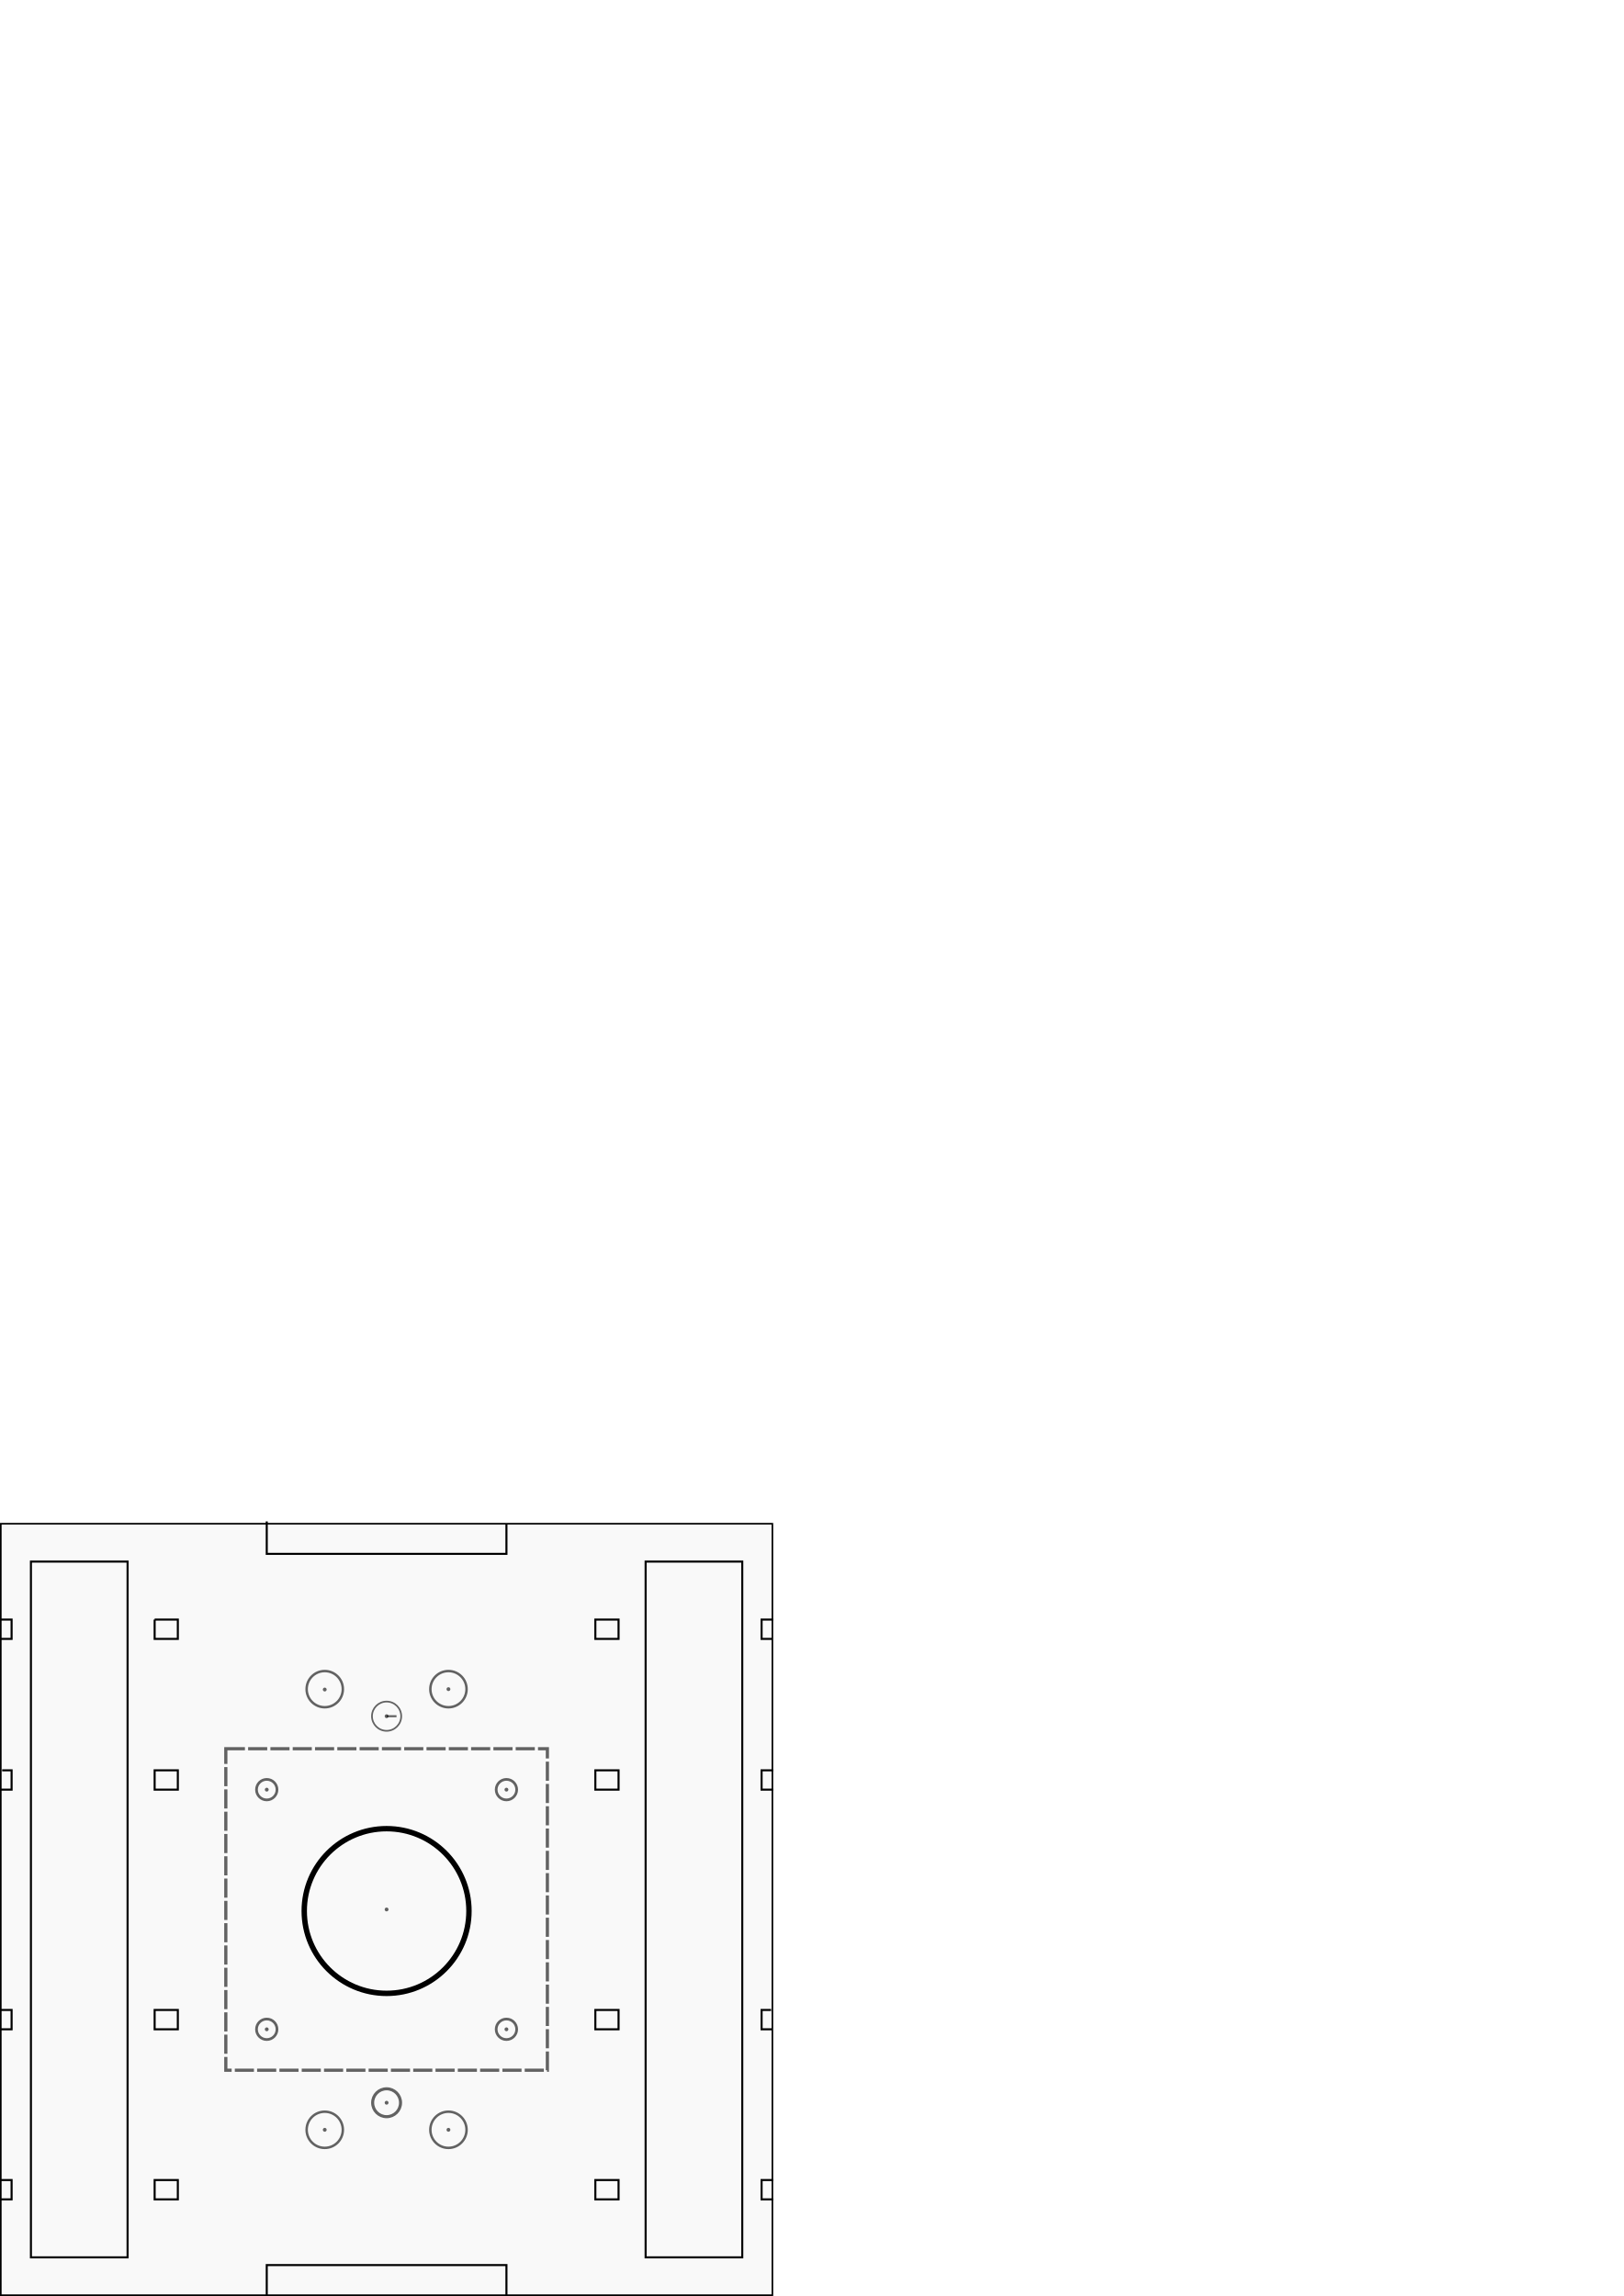
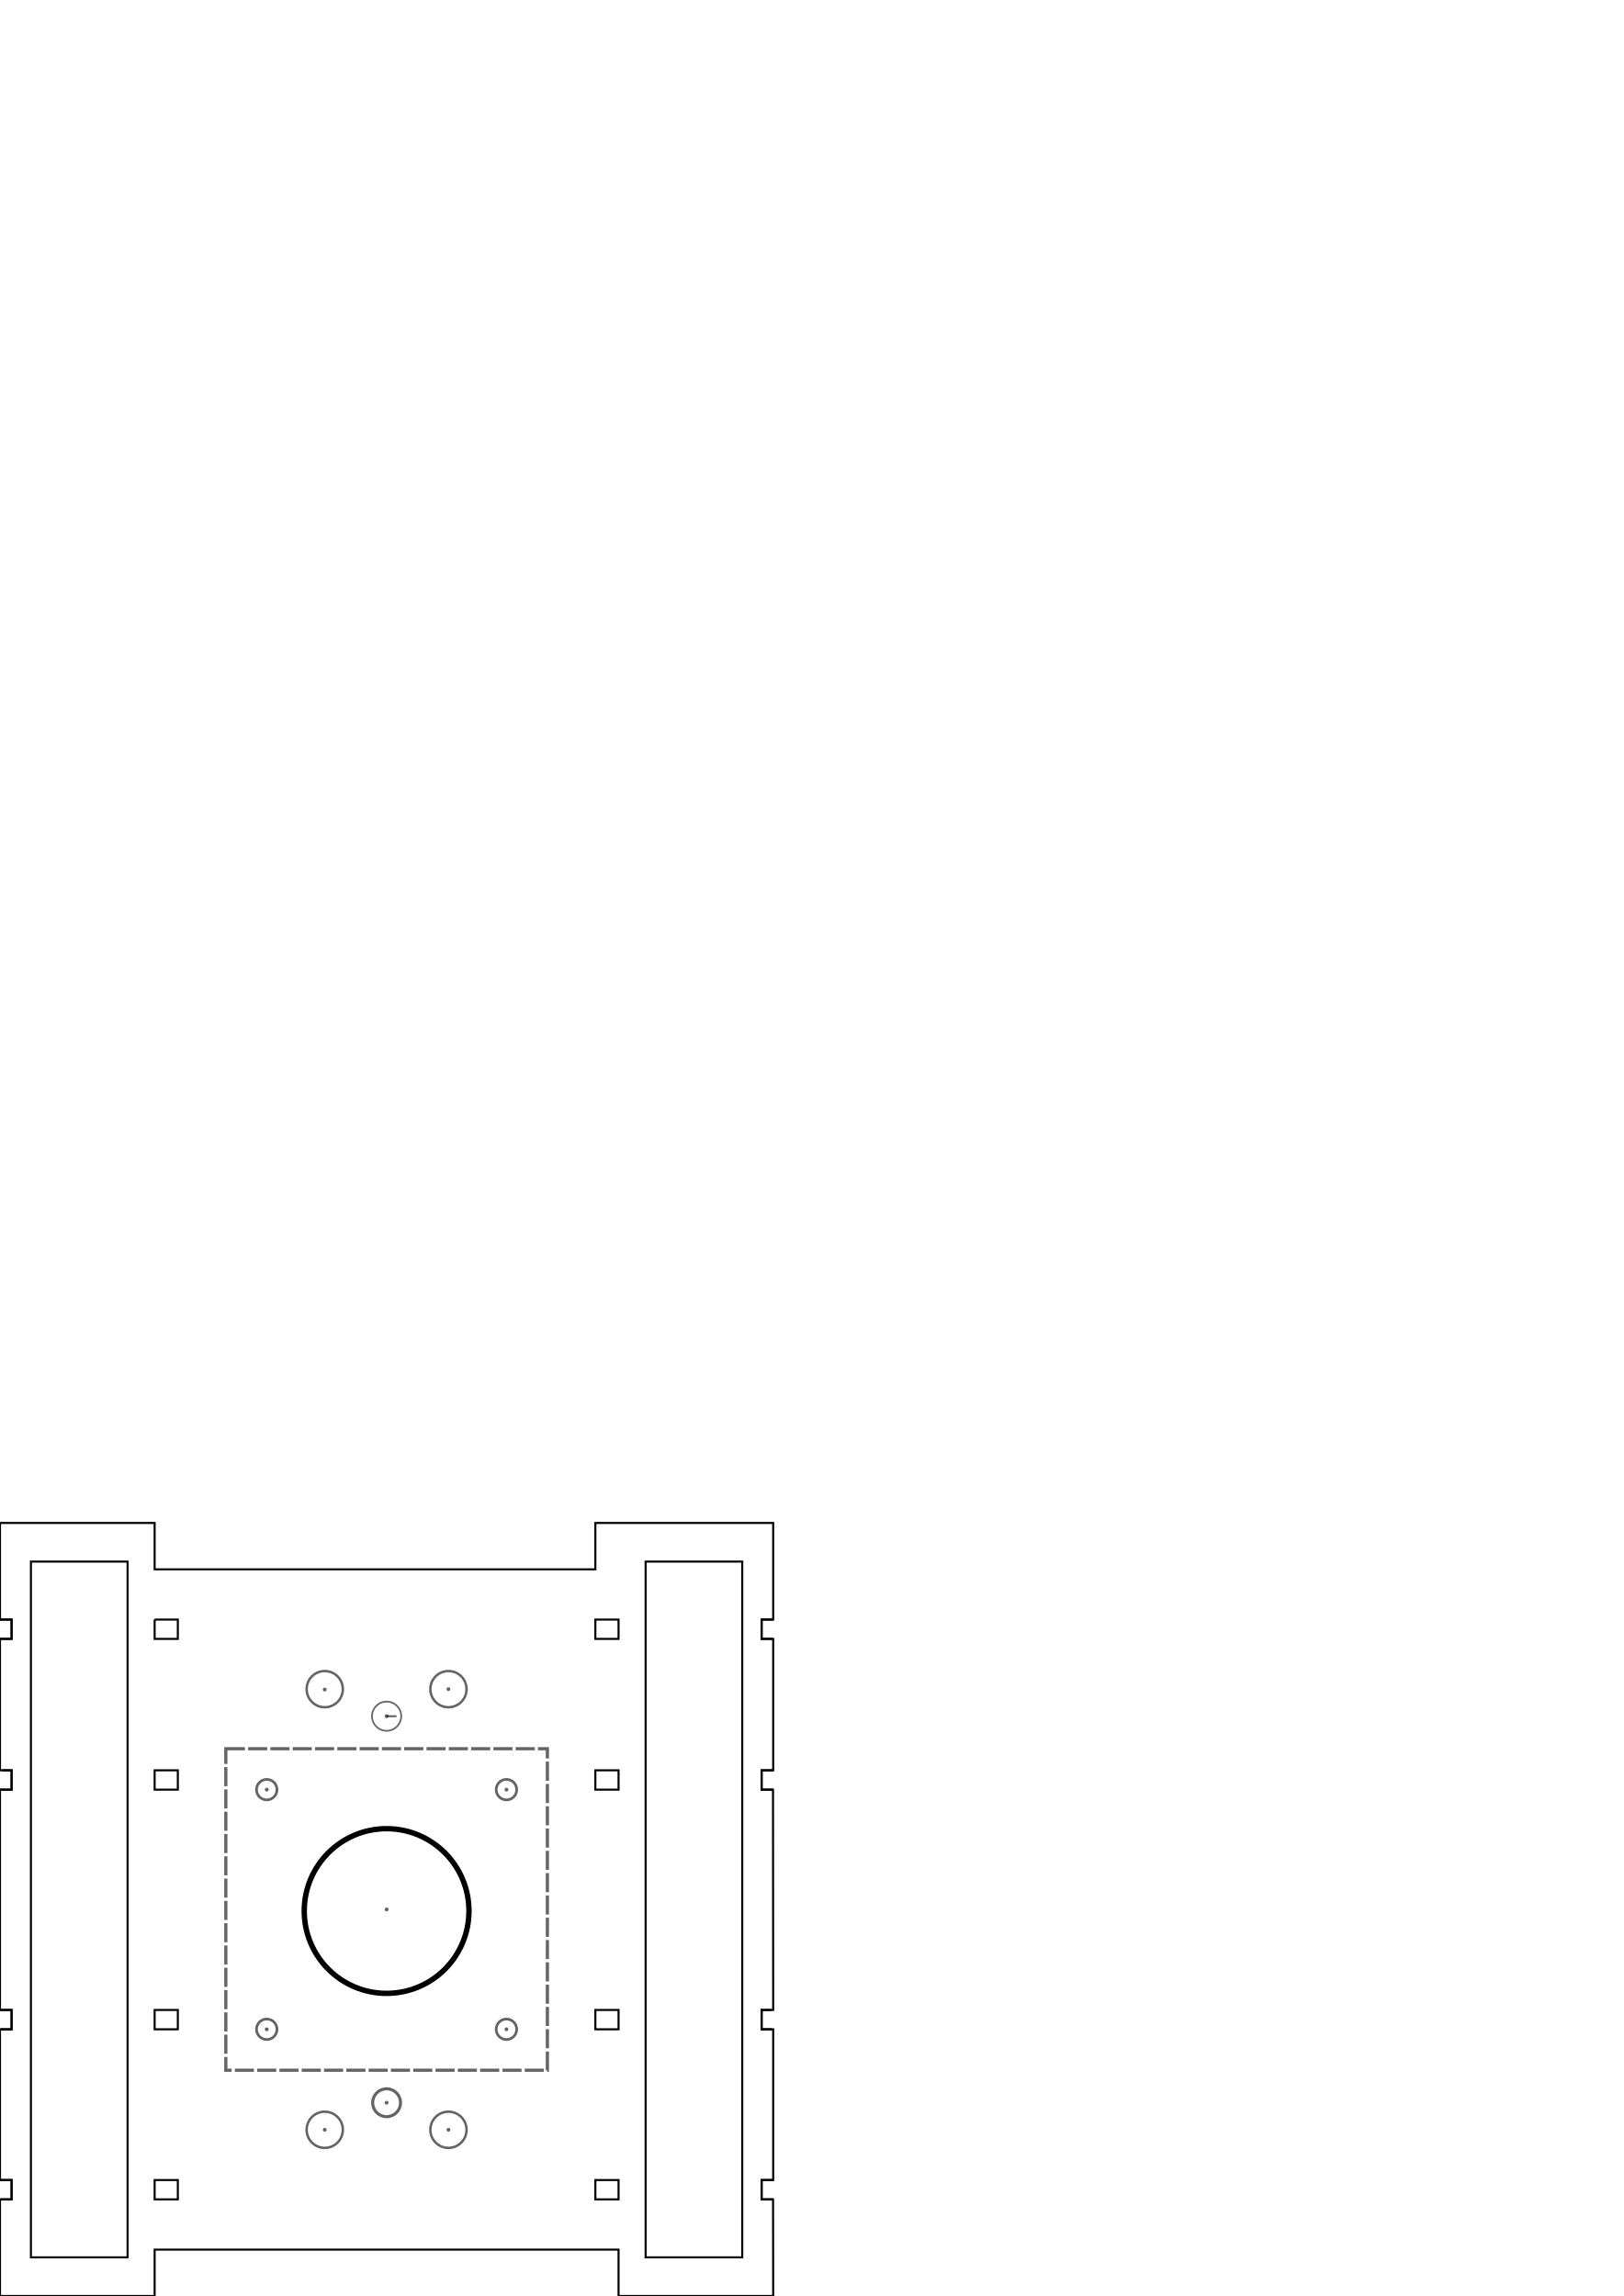
<svg xmlns="http://www.w3.org/2000/svg" xmlns:ns1="http://www.openswatchbook.org/uri/2009/osb" width="210mm" height="297mm" viewBox="0 0 210 297" version="1.1" id="svg8">
  <defs id="defs2">
    <linearGradient id="linearGradient4582" ns1:paint="solid">
      <stop style="stop-color:#f9f9f9;stop-opacity:1;" offset="0" id="stop4580" />
    </linearGradient>
  </defs>
  <g id="layer1">
-     <rect id="rect3699" width="99.793" height="99.793" x="0.103" y="197.103" style="opacity:1;fill:#f9f9f9;stroke:#000000;stroke-width:0.207;stroke-miterlimit:4;stroke-dasharray:none;stroke-opacity:1;image-rendering:auto" />
    <path style="fill:none;fill-rule:evenodd;stroke:#000000;stroke-width:0.265px;stroke-linecap:butt;stroke-linejoin:miter;stroke-opacity:1" d="M 4,202 H 16.5 v 90 H 4 Z" id="path4568" />
    <path style="fill:none;fill-rule:evenodd;stroke:#000000;stroke-width:0.265px;stroke-linecap:butt;stroke-linejoin:miter;stroke-opacity:1" d="m 83.5,202 h 12.5 v 90 H 83.5 Z" id="path4570" />
-     <ellipse style="opacity:1;fill:#f9f9f9;stroke:#000000;stroke-width:0.697;stroke-miterlimit:4;stroke-dasharray:none;stroke-opacity:1" id="path4576" cx="50" cy="247.2" rx="10.652" ry="10.652" />
+     <ellipse style="opacity:1;fill:none;stroke:#000000;stroke-width:0.697;stroke-miterlimit:4;stroke-dasharray:none;stroke-opacity:1" id="path4576" cx="50" cy="247.2" rx="10.652" ry="10.652" />
    <rect style="opacity:0.608;fill:none;fill-opacity:1;stroke:#000000;stroke-width:0.412;stroke-miterlimit:4;stroke-dasharray:2.472,0.412;stroke-opacity:1;stroke-dashoffset:0" id="rect4578" width="41.588" height="41.588" x="29.206" y="226.206" />
    <ellipse style="opacity:0.608;fill:none;fill-opacity:1;stroke:#000000;stroke-width:0.394;stroke-miterlimit:4;stroke-dasharray:none;stroke-opacity:1" id="path6048" cx="50" cy="272" rx="1.803" ry="1.803" />
    <ellipse style="opacity:0.608;fill:none;fill-opacity:1;stroke:#000000;stroke-width:0.265;stroke-miterlimit:4;stroke-dasharray:none;stroke-opacity:1" id="path6050" cx="50.641" cy="222" rx="0.641" ry="7.5199104e-14" />
    <circle style="opacity:0.608;fill:none;fill-opacity:1;stroke:#000000;stroke-width:0.218;stroke-miterlimit:4;stroke-dasharray:none;stroke-opacity:1" id="path6052" cx="50" cy="222" r="1.891" />
    <circle style="opacity:0.608;fill:none;fill-opacity:1;stroke:#000000;stroke-width:0.348;stroke-miterlimit:4;stroke-dasharray:none;stroke-opacity:1" id="path6062" cx="34.5" cy="231.5" r="1.326" />
    <circle style="opacity:0.608;fill:none;fill-opacity:1;stroke:#000000;stroke-width:0.348;stroke-miterlimit:4;stroke-dasharray:none;stroke-opacity:1" id="path6062-3" cx="65.5" cy="231.5" r="1.326" />
    <circle style="opacity:0.608;fill:none;fill-opacity:1;stroke:#000000;stroke-width:0.348;stroke-miterlimit:4;stroke-dasharray:none;stroke-opacity:1" id="path6062-6" cx="34.5" cy="262.5" r="1.326" />
    <circle style="opacity:0.608;fill:none;fill-opacity:1;stroke:#000000;stroke-width:0.348;stroke-miterlimit:4;stroke-dasharray:none;stroke-opacity:1" id="path6062-7" cx="65.5" cy="262.5" r="1.326" />
    <circle style="opacity:0.608;fill:none;fill-opacity:1;stroke:#000000;stroke-width:0.304;stroke-miterlimit:4;stroke-dasharray:1.823, 0.304;stroke-dashoffset:0;stroke-opacity:1" id="path921" cx="50" cy="222" r="0.098" />
    <circle style="opacity:0.608;fill:none;fill-opacity:1;stroke:#000000;stroke-width:0.304;stroke-miterlimit:4;stroke-dasharray:1.823, 0.304;stroke-dashoffset:0;stroke-opacity:1" id="path921-3" cx="65.5" cy="231.5" r="0.098" />
    <circle style="opacity:0.608;fill:none;fill-opacity:1;stroke:#000000;stroke-width:0.304;stroke-miterlimit:4;stroke-dasharray:1.823, 0.304;stroke-dashoffset:0;stroke-opacity:1" id="path921-6" cx="34.5" cy="231.5" r="0.098" />
    <circle style="opacity:0.608;fill:none;fill-opacity:1;stroke:#000000;stroke-width:0.304;stroke-miterlimit:4;stroke-dasharray:1.823, 0.304;stroke-dashoffset:0;stroke-opacity:1" id="path921-7" cx="34.5" cy="262.5" r="0.098" />
    <circle style="opacity:0.608;fill:none;fill-opacity:1;stroke:#000000;stroke-width:0.304;stroke-miterlimit:4;stroke-dasharray:1.823, 0.304;stroke-dashoffset:0;stroke-opacity:1" id="path921-5" cx="65.5" cy="262.5" r="0.098" />
    <circle style="opacity:0.608;fill:none;fill-opacity:1;stroke:#000000;stroke-width:0.304;stroke-miterlimit:4;stroke-dasharray:1.823, 0.304;stroke-dashoffset:0;stroke-opacity:1" id="path921-62" cx="50" cy="272" r="0.098" />
    <path style="fill:none;fill-rule:evenodd;stroke:#000000;stroke-width:0.265px;stroke-linecap:butt;stroke-linejoin:miter;stroke-opacity:1" d="M -0.039,282 H 1.5 v 2.5 H 0.117" id="path982" />
    <path style="fill:none;fill-rule:evenodd;stroke:#000000;stroke-width:0.265px;stroke-linecap:butt;stroke-linejoin:miter;stroke-opacity:1" d="m 99.983,282 h -1.483 v 2.5 h 1.483" id="path1010" />
    <path style="fill:none;fill-rule:evenodd;stroke:#000000;stroke-width:0.265px;stroke-linecap:butt;stroke-linejoin:miter;stroke-opacity:1" d="M 20,284.5 V 282 h 3 v 2.5 z" id="path1016" />
    <path style="fill:none;fill-rule:evenodd;stroke:#000000;stroke-width:0.265px;stroke-linecap:butt;stroke-linejoin:miter;stroke-opacity:1" d="m 77,282 h 3 v 2.5 h -3 z" id="path1022" />
    <path style="fill:none;fill-rule:evenodd;stroke:#000000;stroke-width:0.265px;stroke-linecap:butt;stroke-linejoin:miter;stroke-opacity:1" d="M 0.117,262.5 H 1.5 V 260 H 0.039" id="path1026" />
    <path style="fill:none;fill-rule:evenodd;stroke:#000000;stroke-width:0.265px;stroke-linecap:butt;stroke-linejoin:miter;stroke-opacity:1" d="m 20,260 h 3 v 2.5 h -3 z" id="path1028" />
    <path style="fill:none;fill-rule:evenodd;stroke:#000000;stroke-width:0.265px;stroke-linecap:butt;stroke-linejoin:miter;stroke-opacity:1" d="m 77,260 h 3 v 2.5 h -3 z" id="path1030" />
    <path style="fill:none;fill-rule:evenodd;stroke:#000000;stroke-width:0.265px;stroke-linecap:butt;stroke-linejoin:miter;stroke-opacity:1" d="m 99.729,260 h -1.229 v 2.5 h 1.308" id="path1032" />
    <path style="fill:none;fill-rule:evenodd;stroke:#000000;stroke-width:0.265px;stroke-linecap:butt;stroke-linejoin:miter;stroke-opacity:1" d="M 0.276,229 H 1.5 v 2.5 H 0.028" id="path1036" />
    <path style="fill:none;fill-rule:evenodd;stroke:#000000;stroke-width:0.265px;stroke-linecap:butt;stroke-linejoin:miter;stroke-opacity:1" d="m 20,229 h 3 v 2.5 h -3 z" id="path1038" />
    <path style="fill:none;fill-rule:evenodd;stroke:#000000;stroke-width:0.265px;stroke-linecap:butt;stroke-linejoin:miter;stroke-opacity:1" d="m 77,229 h 3 v 2.5 h -3 z" id="path1040" />
    <path style="fill:none;fill-rule:evenodd;stroke:#000000;stroke-width:0.265px;stroke-linecap:butt;stroke-linejoin:miter;stroke-opacity:1" d="m 99.976,229 h -1.476 v 2.5 h 1.476" id="path1042" />
    <circle style="opacity:0.608;fill:none;fill-opacity:1;stroke:#000000;stroke-width:0.304;stroke-miterlimit:4;stroke-dasharray:1.823, 0.304;stroke-dashoffset:0;stroke-opacity:1" id="path921-3-9" cx="50" cy="247" r="0.098" />
    <path style="fill:none;fill-rule:evenodd;stroke:#000000;stroke-width:0.265px;stroke-linecap:butt;stroke-linejoin:miter;stroke-opacity:1" d="M -0.166,209.5 H 1.5 v 2.5 h -1.666" id="path1063" />
    <path style="fill:none;fill-rule:evenodd;stroke:#000000;stroke-width:0.265px;stroke-linecap:butt;stroke-linejoin:miter;stroke-opacity:1" d="m 20,209.5 h 3 v 2.5 h -3 v -2.5" id="path1065" />
    <path style="fill:none;fill-rule:evenodd;stroke:#000000;stroke-width:0.265px;stroke-linecap:butt;stroke-linejoin:miter;stroke-opacity:1" d="m 77,209.5 h 3 v 2.5 h -3 z" id="path1067" />
    <path style="fill:none;fill-rule:evenodd;stroke:#000000;stroke-width:0.265px;stroke-linecap:butt;stroke-linejoin:miter;stroke-opacity:1" d="m 99.976,209.5 h -1.476 v 2.5 h 1.421" id="path1069" />
-     <path style="fill:none;fill-rule:evenodd;stroke:#000000;stroke-width:0.265px;stroke-linecap:butt;stroke-linejoin:miter;stroke-opacity:1" d="M 34.5,296.922 V 293 h 31 v 3.922" id="path1079" />
-     <path style="fill:none;fill-rule:evenodd;stroke:#000000;stroke-width:0.265px;stroke-linecap:butt;stroke-linejoin:miter;stroke-opacity:1" d="M 34.5,196.802 V 201 h 31 v -3.808" id="path1083" />
    <circle style="opacity:0.608;fill:none;fill-opacity:1;fill-rule:evenodd;stroke:#000000;stroke-width:0.318;stroke-miterlimit:4;stroke-dasharray:none;stroke-dashoffset:0;stroke-opacity:1" id="path1087" cx="42" cy="275.5" r="2.341" />
    <circle style="opacity:0.608;fill:none;fill-opacity:1;fill-rule:evenodd;stroke:#000000;stroke-width:0.318;stroke-miterlimit:4;stroke-dasharray:none;stroke-dashoffset:0;stroke-opacity:1" id="path1087-1" cx="58" cy="275.5" r="2.341" />
    <circle style="opacity:0.608;fill:none;fill-opacity:1;stroke:#000000;stroke-width:0.304;stroke-miterlimit:4;stroke-dasharray:1.823, 0.304;stroke-dashoffset:0;stroke-opacity:1" id="path921-62-2" cx="42" cy="275.5" r="0.098" />
    <circle style="opacity:0.608;fill:none;fill-opacity:1;stroke:#000000;stroke-width:0.304;stroke-miterlimit:4;stroke-dasharray:1.823, 0.304;stroke-dashoffset:0;stroke-opacity:1" id="path921-62-7" cx="58" cy="275.5" r="0.098" />
    <circle style="opacity:0.608;fill:none;fill-opacity:1;fill-rule:evenodd;stroke:#000000;stroke-width:0.318;stroke-miterlimit:4;stroke-dasharray:none;stroke-dashoffset:0;stroke-opacity:1" id="path1087-0" cx="42" cy="218.5" r="2.341" />
    <circle style="opacity:0.608;fill:none;fill-opacity:1;fill-rule:evenodd;stroke:#000000;stroke-width:0.318;stroke-miterlimit:4;stroke-dasharray:none;stroke-dashoffset:0;stroke-opacity:1" id="path1087-9" cx="58" cy="218.5" r="2.341" />
    <circle style="opacity:0.608;fill:none;fill-opacity:1;stroke:#000000;stroke-width:0.304;stroke-miterlimit:4;stroke-dasharray:1.823, 0.304;stroke-dashoffset:0;stroke-opacity:1" id="path921-36" cx="58" cy="218.5" r="0.098" />
    <circle style="opacity:0.608;fill:none;fill-opacity:1;stroke:#000000;stroke-width:0.304;stroke-miterlimit:4;stroke-dasharray:1.823, 0.304;stroke-dashoffset:0;stroke-opacity:1" id="path921-0" cx="42" cy="218.55" r="0.098" />
+     <path style="fill:none;stroke:#000000;stroke-width:0.265px;stroke-linecap:butt;stroke-linejoin:miter;stroke-opacity:1" d="M 20,297 H 0 V 284.5 H 1.5 V 282 H 0 V 262.5 H 1.5 V 260 H 0 V 231.5 H 1.5 V 229 H 0 v -17 h 1.5 v -2.5 H 0 V 197 h 20 v 6 h 57 v -6 h 23 v 12.5 h -1.5 v 2.5 h 1.5 v 17 h -1.5 v 2.5 h 1.476 l 0.024,28.5 h -1.5 v 2.5 h 1.5 V 282 h -1.5 v 2.5 H 99.983 L 100,297 H 80 l 0,-6 H 20 Z" id="path3937" />
  </g>
</svg>
